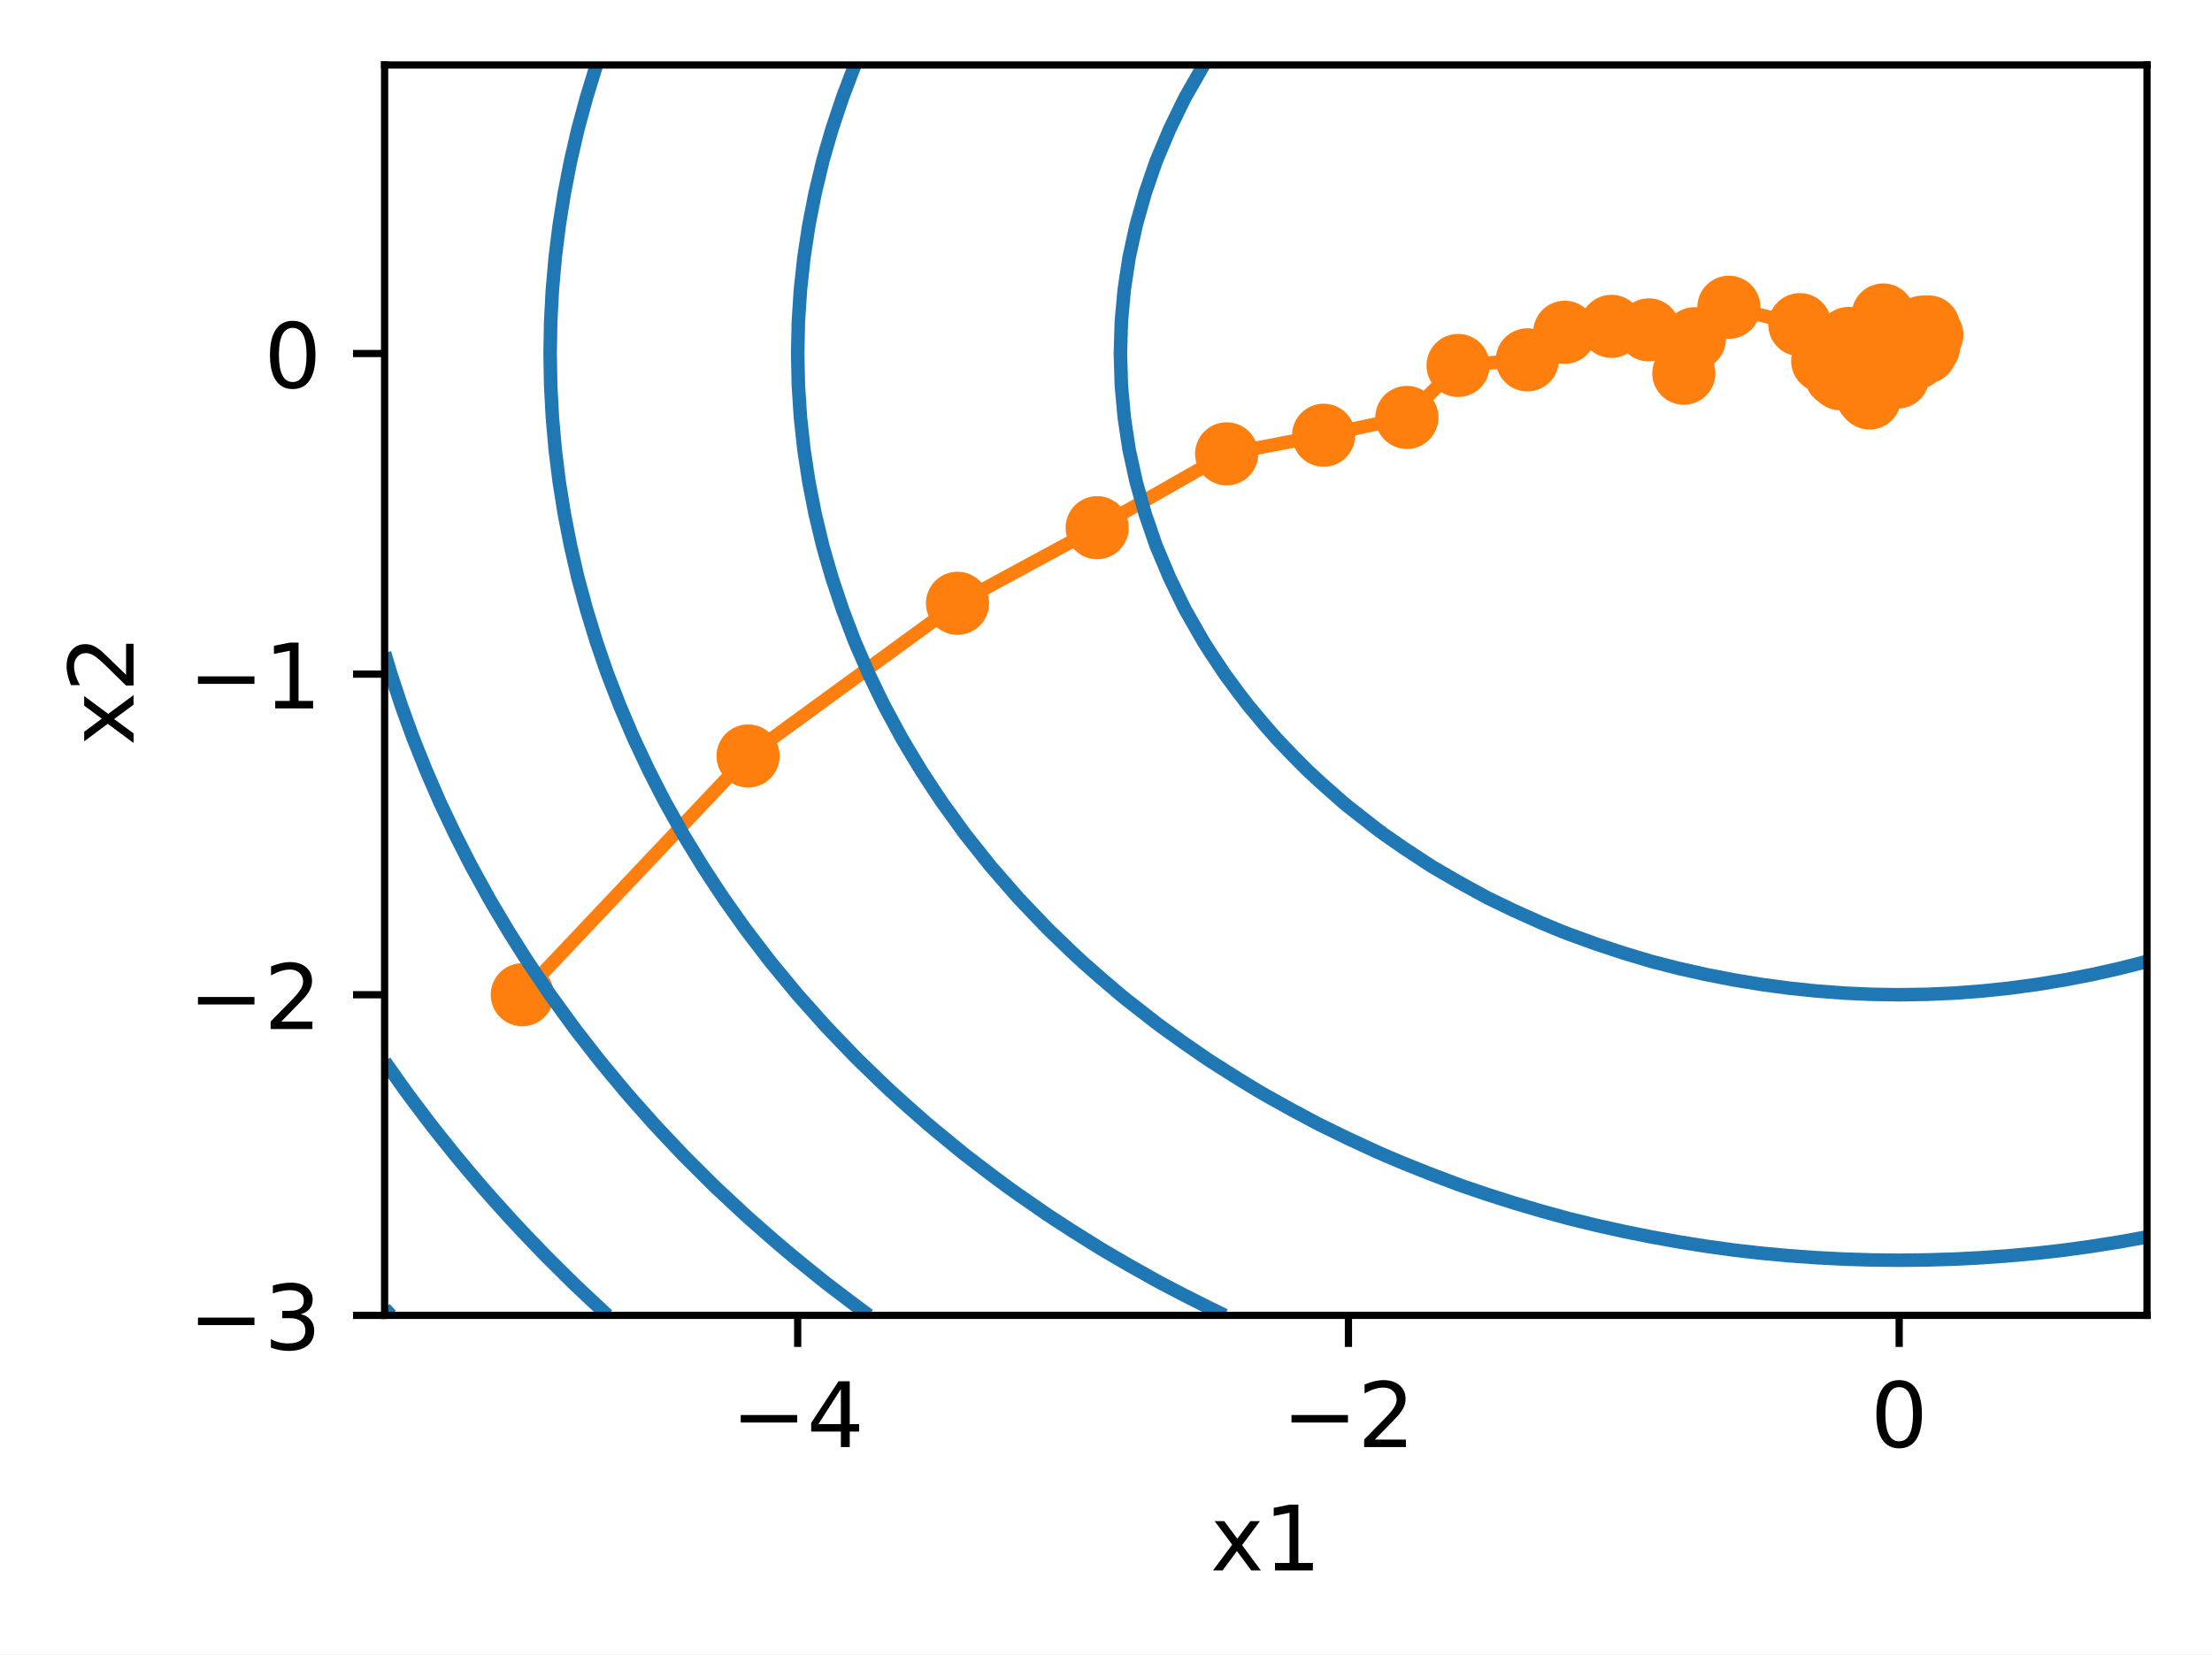
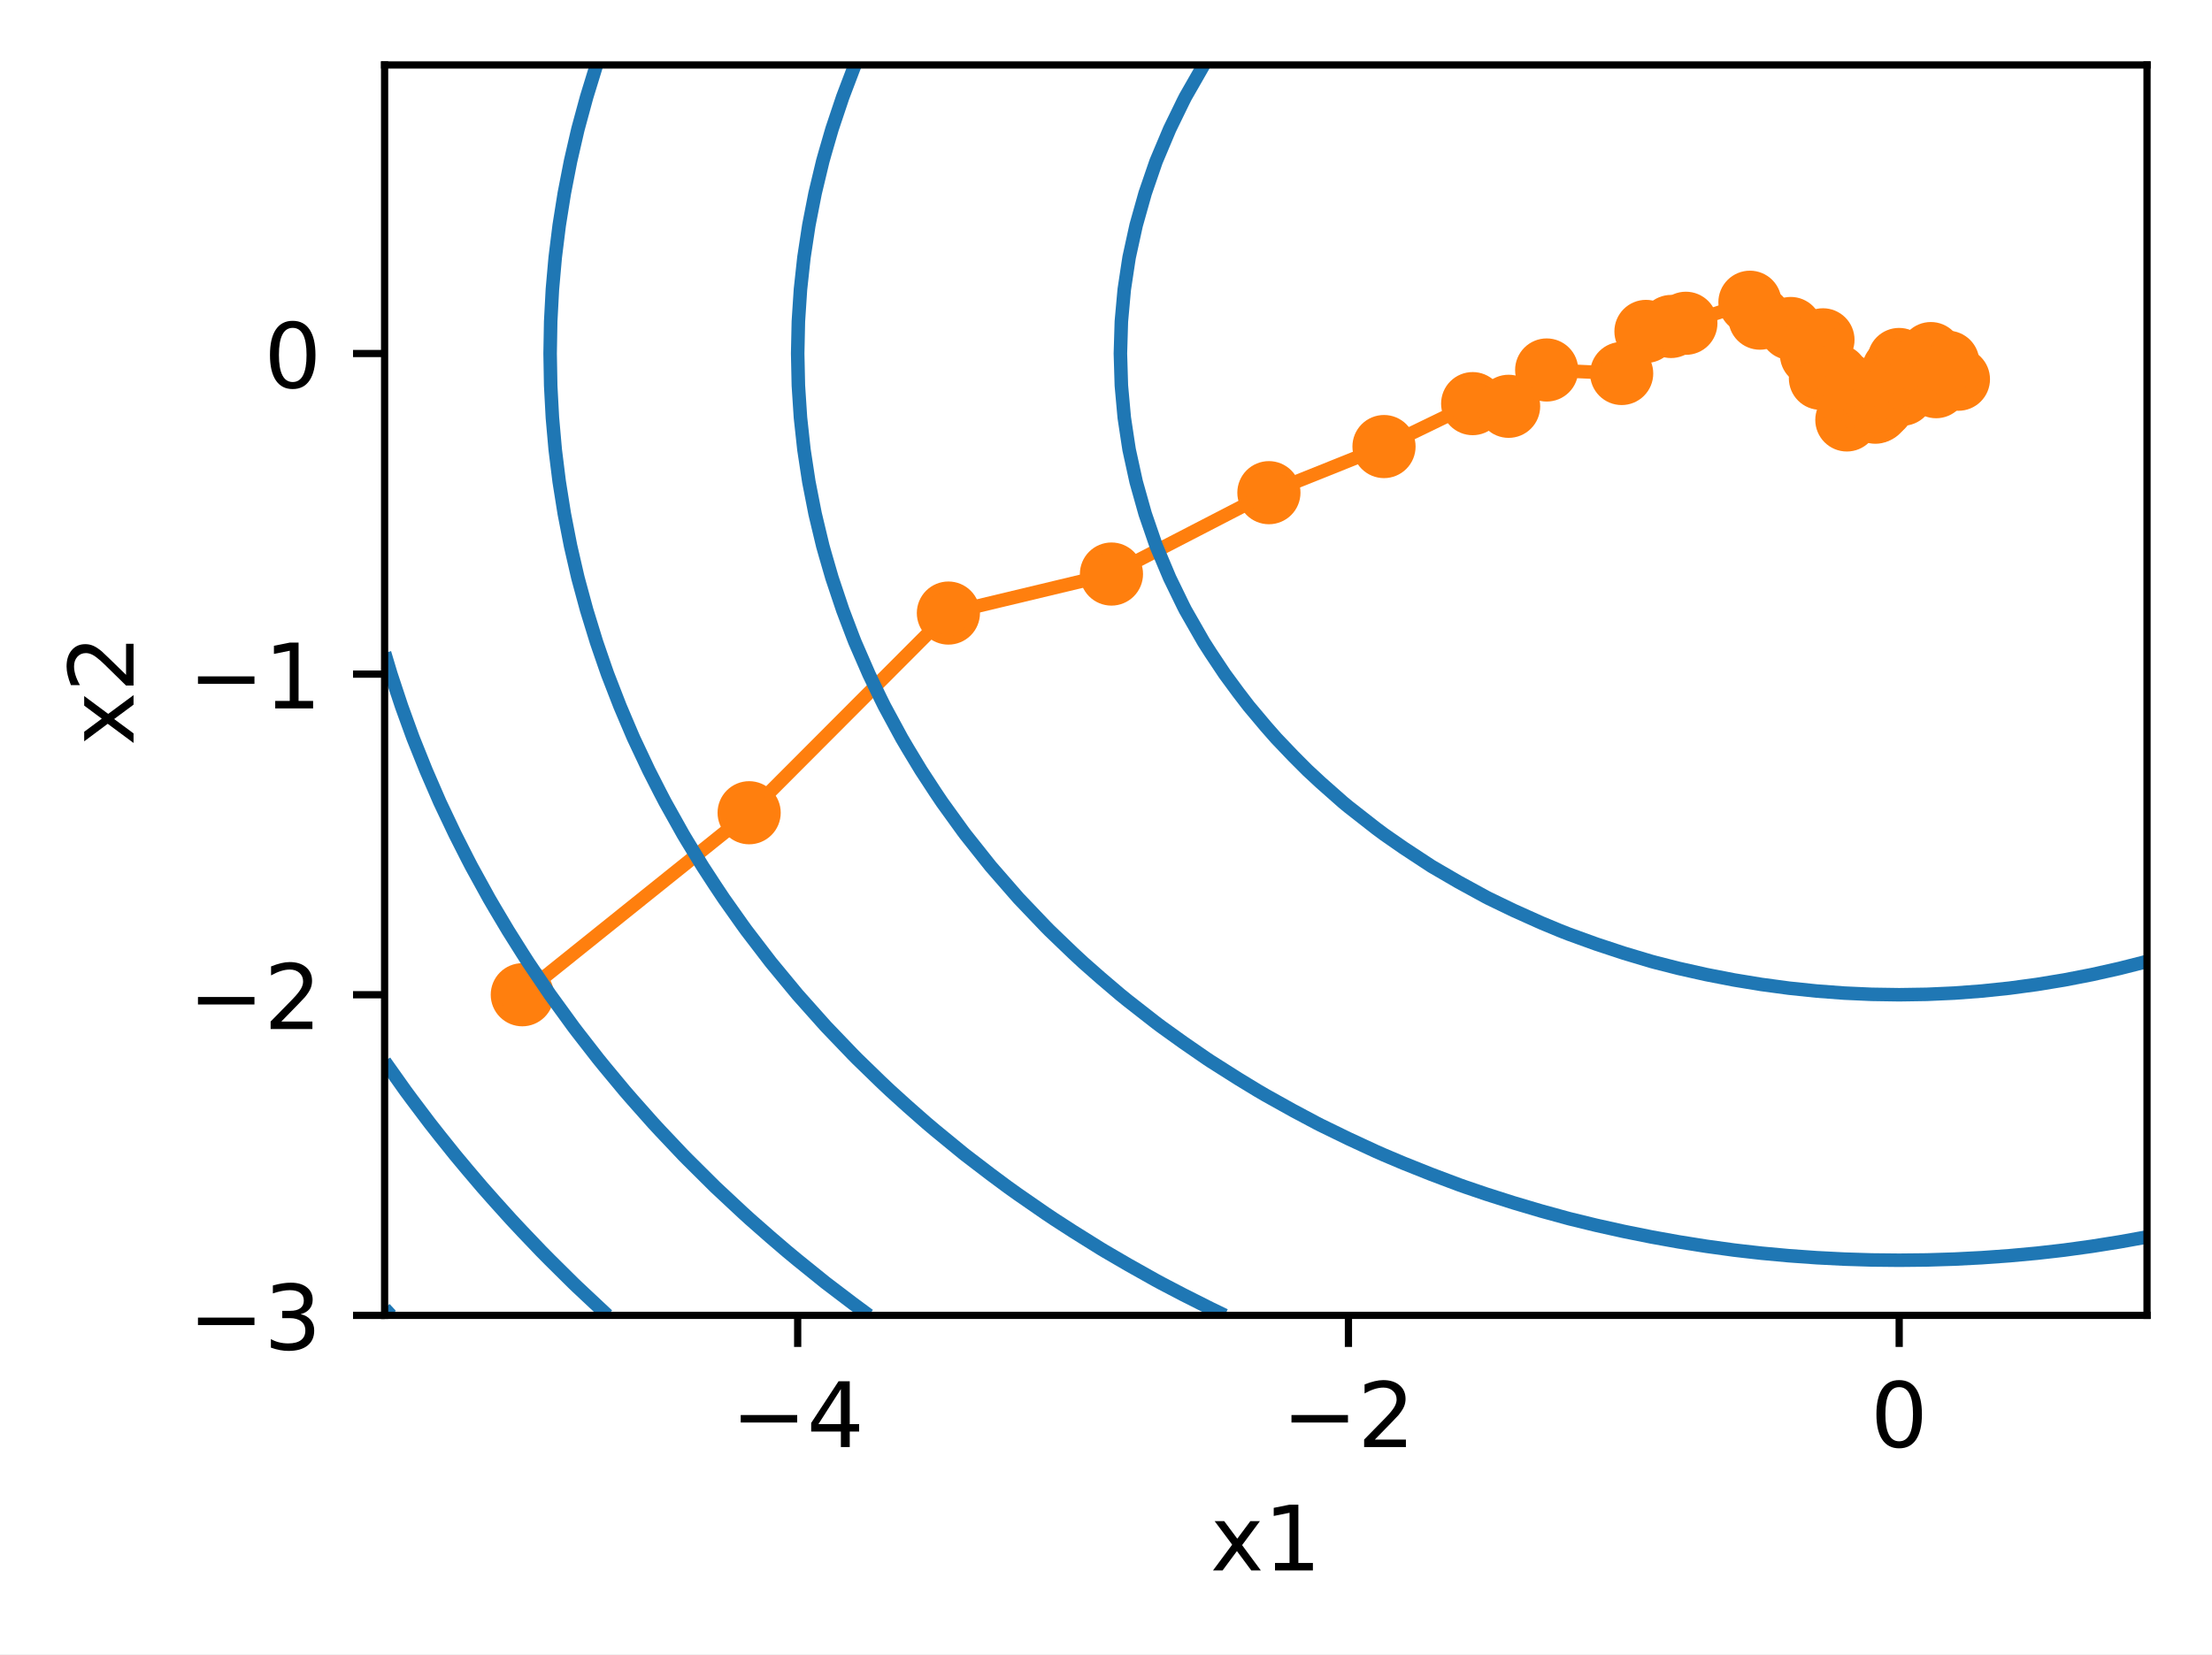
<svg xmlns="http://www.w3.org/2000/svg" xmlns:xlink="http://www.w3.org/1999/xlink" width="245.12pt" height="183.356pt" viewBox="0 0 245.12 183.356" version="1.1">
  <defs>
    <style type="text/css">*{stroke-linejoin: round; stroke-linecap: butt}</style>
  </defs>
  <g id="figure_1">
    <g id="patch_1">
      <path d="M 0 183.356  L 245.12 183.356  L 245.12 0  L 0 0  z " style="fill: #ffffff" />
    </g>
    <g id="axes_1">
      <g id="patch_2">
        <path d="M 42.62 145.8  L 237.92 145.8  L 237.92 7.2  L 42.62 7.2  z " style="fill: #ffffff" />
      </g>
      <g id="matplotlib.axis_1">
        <g id="xtick_1">
          <g id="line2d_1">
            <defs>
-               <path id="m22558e9f7f" d="M 0 0  L 0 3.5  " style="stroke: #000000; stroke-width: 0.8" />
+               <path id="mce8c87b2eb" d="M 0 0  L 0 3.5  " style="stroke: #000000; stroke-width: 0.8" />
            </defs>
            <g>
-               <use xlink:href="#m22558e9f7f" x="88.394" y="145.8" style="stroke: #000000; stroke-width: 0.8" />
+               <use xlink:href="#mce8c87b2eb" x="88.394" y="145.8" style="stroke: #000000; stroke-width: 0.8" />
            </g>
          </g>
          <g id="text_1">
            <g transform="translate(81.02266 160.3984) scale(0.1 -0.1)">
              <defs>
                <path id="DejaVuSans-2212" d="M 678 2272  L 4684 2272  L 4684 1741  L 678 1741  L 678 2272  z " transform="scale(0.015625)" />
                <path id="DejaVuSans-34" d="M 2419 4116  L 825 1625  L 2419 1625  L 2419 4116  z M 2253 4666  L 3047 4666  L 3047 1625  L 3713 1625  L 3713 1100  L 3047 1100  L 3047 0  L 2419 0  L 2419 1100  L 313 1100  L 313 1709  L 2253 4666  z " transform="scale(0.015625)" />
              </defs>
              <use xlink:href="#DejaVuSans-2212" />
              <use xlink:href="#DejaVuSans-34" x="83.789" />
            </g>
          </g>
        </g>
        <g id="xtick_2">
          <g id="line2d_2">
            <g>
-               <use xlink:href="#m22558e9f7f" x="149.425" y="145.8" style="stroke: #000000; stroke-width: 0.8" />
+               <use xlink:href="#mce8c87b2eb" x="149.425" y="145.8" style="stroke: #000000; stroke-width: 0.8" />
            </g>
          </g>
          <g id="text_2">
            <g transform="translate(142.0539 160.3984) scale(0.1 -0.1)">
              <defs>
                <path id="DejaVuSans-32" d="M 1228 531  L 3431 531  L 3431 0  L 469 0  L 469 531  Q 828 903 1448 1529  Q 2069 2156 2228 2338  Q 2531 2678 2651 2914  Q 2772 3150 2772 3378  Q 2772 3750 2511 3984  Q 2250 4219 1831 4219  Q 1534 4219 1204 4116  Q 875 4013 500 3803  L 500 4441  Q 881 4594 1212 4672  Q 1544 4750 1819 4750  Q 2544 4750 2975 4387  Q 3406 4025 3406 3419  Q 3406 3131 3298 2873  Q 3191 2616 2906 2266  Q 2828 2175 2409 1742  Q 1991 1309 1228 531  z " transform="scale(0.015625)" />
              </defs>
              <use xlink:href="#DejaVuSans-2212" />
              <use xlink:href="#DejaVuSans-32" x="83.789" />
            </g>
          </g>
        </g>
        <g id="xtick_3">
          <g id="line2d_3">
            <g>
-               <use xlink:href="#m22558e9f7f" x="210.456" y="145.8" style="stroke: #000000; stroke-width: 0.8" />
+               <use xlink:href="#mce8c87b2eb" x="210.456" y="145.8" style="stroke: #000000; stroke-width: 0.8" />
            </g>
          </g>
          <g id="text_3">
            <g transform="translate(207.275 160.3984) scale(0.1 -0.1)">
              <defs>
                <path id="DejaVuSans-30" d="M 2034 4250  Q 1547 4250 1301 3770  Q 1056 3291 1056 2328  Q 1056 1369 1301 889  Q 1547 409 2034 409  Q 2525 409 2770 889  Q 3016 1369 3016 2328  Q 3016 3291 2770 3770  Q 2525 4250 2034 4250  z M 2034 4750  Q 2819 4750 3233 4129  Q 3647 3509 3647 2328  Q 3647 1150 3233 529  Q 2819 -91 2034 -91  Q 1250 -91 836 529  Q 422 1150 422 2328  Q 422 3509 836 4129  Q 1250 4750 2034 4750  z " transform="scale(0.015625)" />
              </defs>
              <use xlink:href="#DejaVuSans-30" />
            </g>
          </g>
        </g>
        <g id="text_4">
          <g transform="translate(134.1297 174.0766) scale(0.1 -0.1)">
            <defs>
              <path id="DejaVuSans-78" d="M 3513 3500  L 2247 1797  L 3578 0  L 2900 0  L 1881 1375  L 863 0  L 184 0  L 1544 1831  L 300 3500  L 978 3500  L 1906 2253  L 2834 3500  L 3513 3500  z " transform="scale(0.015625)" />
              <path id="DejaVuSans-31" d="M 794 531  L 1825 531  L 1825 4091  L 703 3866  L 703 4441  L 1819 4666  L 2450 4666  L 2450 531  L 3481 531  L 3481 0  L 794 0  L 794 531  z " transform="scale(0.015625)" />
            </defs>
            <use xlink:href="#DejaVuSans-78" />
            <use xlink:href="#DejaVuSans-31" x="59.18" />
          </g>
        </g>
      </g>
      <g id="matplotlib.axis_2">
        <g id="ytick_1">
          <g id="line2d_4">
            <defs>
-               <path id="mcdd96eb6a1" d="M 0 0  L -3.5 0  " style="stroke: #000000; stroke-width: 0.8" />
+               <path id="mb7ceb47b7b" d="M 0 0  L -3.5 0  " style="stroke: #000000; stroke-width: 0.8" />
            </defs>
            <g>
-               <use xlink:href="#mcdd96eb6a1" x="42.62" y="145.8" style="stroke: #000000; stroke-width: 0.8" />
+               <use xlink:href="#mb7ceb47b7b" x="42.62" y="145.8" style="stroke: #000000; stroke-width: 0.8" />
            </g>
          </g>
          <g id="text_5">
            <g transform="translate(20.87813 149.5992) scale(0.1 -0.1)">
              <defs>
                <path id="DejaVuSans-33" d="M 2597 2516  Q 3050 2419 3304 2112  Q 3559 1806 3559 1356  Q 3559 666 3084 287  Q 2609 -91 1734 -91  Q 1441 -91 1130 -33  Q 819 25 488 141  L 488 750  Q 750 597 1062 519  Q 1375 441 1716 441  Q 2309 441 2620 675  Q 2931 909 2931 1356  Q 2931 1769 2642 2001  Q 2353 2234 1838 2234  L 1294 2234  L 1294 2753  L 1863 2753  Q 2328 2753 2575 2939  Q 2822 3125 2822 3475  Q 2822 3834 2567 4026  Q 2313 4219 1838 4219  Q 1578 4219 1281 4162  Q 984 4106 628 3988  L 628 4550  Q 988 4650 1302 4700  Q 1616 4750 1894 4750  Q 2613 4750 3031 4423  Q 3450 4097 3450 3541  Q 3450 3153 3228 2886  Q 3006 2619 2597 2516  z " transform="scale(0.015625)" />
              </defs>
              <use xlink:href="#DejaVuSans-2212" />
              <use xlink:href="#DejaVuSans-33" x="83.789" />
            </g>
          </g>
        </g>
        <g id="ytick_2">
          <g id="line2d_5">
            <g>
-               <use xlink:href="#mcdd96eb6a1" x="42.62" y="110.262" style="stroke: #000000; stroke-width: 0.8" />
+               <use xlink:href="#mb7ceb47b7b" x="42.62" y="110.262" style="stroke: #000000; stroke-width: 0.8" />
            </g>
          </g>
          <g id="text_6">
            <g transform="translate(20.87813 114.0608) scale(0.1 -0.1)">
              <use xlink:href="#DejaVuSans-2212" />
              <use xlink:href="#DejaVuSans-32" x="83.789" />
            </g>
          </g>
        </g>
        <g id="ytick_3">
          <g id="line2d_6">
            <g>
-               <use xlink:href="#mcdd96eb6a1" x="42.62" y="74.723" style="stroke: #000000; stroke-width: 0.8" />
+               <use xlink:href="#mb7ceb47b7b" x="42.62" y="74.723" style="stroke: #000000; stroke-width: 0.8" />
            </g>
          </g>
          <g id="text_7">
            <g transform="translate(20.87813 78.52229) scale(0.1 -0.1)">
              <use xlink:href="#DejaVuSans-2212" />
              <use xlink:href="#DejaVuSans-31" x="83.789" />
            </g>
          </g>
        </g>
        <g id="ytick_4">
          <g id="line2d_7">
            <g>
-               <use xlink:href="#mcdd96eb6a1" x="42.62" y="39.185" style="stroke: #000000; stroke-width: 0.8" />
+               <use xlink:href="#mb7ceb47b7b" x="42.62" y="39.185" style="stroke: #000000; stroke-width: 0.8" />
            </g>
          </g>
          <g id="text_8">
            <g transform="translate(29.25781 42.98383) scale(0.1 -0.1)">
              <use xlink:href="#DejaVuSans-30" />
            </g>
          </g>
        </g>
        <g id="text_9">
          <g transform="translate(14.79844 82.64062) rotate(-90) scale(0.1 -0.1)">
            <use xlink:href="#DejaVuSans-78" />
            <use xlink:href="#DejaVuSans-32" x="59.18" />
          </g>
        </g>
      </g>
      <g id="line2d_8">
-         <path d="M 57.878 110.262  L 82.898 83.799  L 106.106 66.872  L 121.581 58.494  L 135.929 50.306  L 146.676 48.244  L 155.899 46.27  L 161.575 40.512  L 169.251 39.887  L 173.396 36.832  L 178.569 36.175  L 182.701 36.565  L 186.593 41.373  L 187.764 37.55  L 191.586 34.061  L 199.447 35.987  L 204.844 37.515  L 205.808 38.994  L 206.387 41.027  L 209.444 36.481  L 210.448 38.597  L 207.533 39.758  L 207.581 37.018  L 212.29 39.656  L 213.355 39.05  L 214.075 37.113  L 213.712 36.244  L 213.044 36.262  L 213.725 38.419  L 213.494 37.558  L 210.267 38.747  L 211.491 37.456  L 208.948 37.779  L 208.679 34.917  L 209.631 37.474  L 208.895 36.656  L 208.953 36.321  L 209.282 37.072  L 210.576 36.53  L 210.934 37.678  L 209.249 37.651  L 210.298 41.787  L 207.166 44.116  L 206.933 43.872  L 206.391 41.96  L 205.318 40.62  L 203.75 40.463  L 201.979 40.007  L 203.92 41.978  L 204.857 40.621  L 203.442 41.584  " clip-path="url(#p496eaa2a96)" style="fill: none; stroke: #ff7f0e; stroke-width: 1.5; stroke-linecap: square" />
+         <path d="M 57.878 110.262  L 83.015 90.089  L 105.096 67.955  L 123.164 63.63  L 140.612 54.611  L 153.367 49.499  L 163.192 44.74  L 167.175 45.037  L 171.394 41.011  L 179.703 41.399  L 182.396 36.736  L 185.176 36.189  L 186.817 35.834  L 193.917 33.502  L 195.023 35.266  L 198.437 36.413  L 200.738 39.31  L 202.009 37.668  L 200.575 38.509  L 201.728 41.932  L 203.283 42.019  L 204.637 42.597  L 203.553 41.644  L 204.657 46.548  L 206.296 45.593  L 205.485 43.067  L 208.064 45.579  L 207.821 45.69  L 208.329 43.616  L 208.143 45.067  L 209.452 43.585  L 211.774 41.586  L 213.458 39.897  L 210.442 39.847  L 209.838 40.949  L 210.076 43.138  L 210.824 43.698  L 208.584 45.063  L 208.835 43.941  L 208.964 42.98  L 209.087 42.891  L 210.993 41.536  L 212.173 42.704  L 212.964 41.213  L 212.764 41.472  L 213.965 39.194  L 214.55 42.861  L 217.02 42.034  L 215.842 40.152  L 216.043 41.799  L 215.826 41.491  " clip-path="url(#p5883599384)" style="fill: none; stroke: #ff7f0e; stroke-width: 1.5; stroke-linecap: square" />
        <defs>
-           <path id="mbe2b19a4df" d="M 0 3  C 0.796 3 1.559 2.684 2.121 2.121  C 2.684 1.559 3 0.796 3 0  C 3 -0.796 2.684 -1.559 2.121 -2.121  C 1.559 -2.684 0.796 -3 0 -3  C -0.796 -3 -1.559 -2.684 -2.121 -2.121  C -2.684 -1.559 -3 -0.796 -3 0  C -3 0.796 -2.684 1.559 -2.121 2.121  C -1.559 2.684 -0.796 3 0 3  z " style="stroke: #ff7f0e" />
+           <path id="m6338c5697c" d="M 0 3  C 0.796 3 1.559 2.684 2.121 2.121  C 2.684 1.559 3 0.796 3 0  C 3 -0.796 2.684 -1.559 2.121 -2.121  C 1.559 -2.684 0.796 -3 0 -3  C -0.796 -3 -1.559 -2.684 -2.121 -2.121  C -2.684 -1.559 -3 -0.796 -3 0  C -3 0.796 -2.684 1.559 -2.121 2.121  C -1.559 2.684 -0.796 3 0 3  z " style="stroke: #ff7f0e" />
        </defs>
-         <g clip-path="url(#p496eaa2a96)">
-           <use xlink:href="#mbe2b19a4df" x="57.878" y="110.262" style="fill: #ff7f0e; stroke: #ff7f0e" />
-           <use xlink:href="#mbe2b19a4df" x="82.898" y="83.799" style="fill: #ff7f0e; stroke: #ff7f0e" />
-           <use xlink:href="#mbe2b19a4df" x="106.106" y="66.872" style="fill: #ff7f0e; stroke: #ff7f0e" />
-           <use xlink:href="#mbe2b19a4df" x="121.581" y="58.494" style="fill: #ff7f0e; stroke: #ff7f0e" />
-           <use xlink:href="#mbe2b19a4df" x="135.929" y="50.306" style="fill: #ff7f0e; stroke: #ff7f0e" />
-           <use xlink:href="#mbe2b19a4df" x="146.676" y="48.244" style="fill: #ff7f0e; stroke: #ff7f0e" />
-           <use xlink:href="#mbe2b19a4df" x="155.899" y="46.27" style="fill: #ff7f0e; stroke: #ff7f0e" />
-           <use xlink:href="#mbe2b19a4df" x="161.575" y="40.512" style="fill: #ff7f0e; stroke: #ff7f0e" />
-           <use xlink:href="#mbe2b19a4df" x="169.251" y="39.887" style="fill: #ff7f0e; stroke: #ff7f0e" />
-           <use xlink:href="#mbe2b19a4df" x="173.396" y="36.832" style="fill: #ff7f0e; stroke: #ff7f0e" />
-           <use xlink:href="#mbe2b19a4df" x="178.569" y="36.175" style="fill: #ff7f0e; stroke: #ff7f0e" />
-           <use xlink:href="#mbe2b19a4df" x="182.701" y="36.565" style="fill: #ff7f0e; stroke: #ff7f0e" />
-           <use xlink:href="#mbe2b19a4df" x="186.593" y="41.373" style="fill: #ff7f0e; stroke: #ff7f0e" />
-           <use xlink:href="#mbe2b19a4df" x="187.764" y="37.55" style="fill: #ff7f0e; stroke: #ff7f0e" />
-           <use xlink:href="#mbe2b19a4df" x="191.586" y="34.061" style="fill: #ff7f0e; stroke: #ff7f0e" />
-           <use xlink:href="#mbe2b19a4df" x="199.447" y="35.987" style="fill: #ff7f0e; stroke: #ff7f0e" />
-           <use xlink:href="#mbe2b19a4df" x="204.844" y="37.515" style="fill: #ff7f0e; stroke: #ff7f0e" />
-           <use xlink:href="#mbe2b19a4df" x="205.808" y="38.994" style="fill: #ff7f0e; stroke: #ff7f0e" />
-           <use xlink:href="#mbe2b19a4df" x="206.387" y="41.027" style="fill: #ff7f0e; stroke: #ff7f0e" />
-           <use xlink:href="#mbe2b19a4df" x="209.444" y="36.481" style="fill: #ff7f0e; stroke: #ff7f0e" />
-           <use xlink:href="#mbe2b19a4df" x="210.448" y="38.597" style="fill: #ff7f0e; stroke: #ff7f0e" />
-           <use xlink:href="#mbe2b19a4df" x="207.533" y="39.758" style="fill: #ff7f0e; stroke: #ff7f0e" />
-           <use xlink:href="#mbe2b19a4df" x="207.581" y="37.018" style="fill: #ff7f0e; stroke: #ff7f0e" />
-           <use xlink:href="#mbe2b19a4df" x="212.29" y="39.656" style="fill: #ff7f0e; stroke: #ff7f0e" />
-           <use xlink:href="#mbe2b19a4df" x="213.355" y="39.05" style="fill: #ff7f0e; stroke: #ff7f0e" />
-           <use xlink:href="#mbe2b19a4df" x="214.075" y="37.113" style="fill: #ff7f0e; stroke: #ff7f0e" />
-           <use xlink:href="#mbe2b19a4df" x="213.712" y="36.244" style="fill: #ff7f0e; stroke: #ff7f0e" />
-           <use xlink:href="#mbe2b19a4df" x="213.044" y="36.262" style="fill: #ff7f0e; stroke: #ff7f0e" />
-           <use xlink:href="#mbe2b19a4df" x="213.725" y="38.419" style="fill: #ff7f0e; stroke: #ff7f0e" />
-           <use xlink:href="#mbe2b19a4df" x="213.494" y="37.558" style="fill: #ff7f0e; stroke: #ff7f0e" />
-           <use xlink:href="#mbe2b19a4df" x="210.267" y="38.747" style="fill: #ff7f0e; stroke: #ff7f0e" />
-           <use xlink:href="#mbe2b19a4df" x="211.491" y="37.456" style="fill: #ff7f0e; stroke: #ff7f0e" />
-           <use xlink:href="#mbe2b19a4df" x="208.948" y="37.779" style="fill: #ff7f0e; stroke: #ff7f0e" />
-           <use xlink:href="#mbe2b19a4df" x="208.679" y="34.917" style="fill: #ff7f0e; stroke: #ff7f0e" />
-           <use xlink:href="#mbe2b19a4df" x="209.631" y="37.474" style="fill: #ff7f0e; stroke: #ff7f0e" />
-           <use xlink:href="#mbe2b19a4df" x="208.895" y="36.656" style="fill: #ff7f0e; stroke: #ff7f0e" />
-           <use xlink:href="#mbe2b19a4df" x="208.953" y="36.321" style="fill: #ff7f0e; stroke: #ff7f0e" />
-           <use xlink:href="#mbe2b19a4df" x="209.282" y="37.072" style="fill: #ff7f0e; stroke: #ff7f0e" />
-           <use xlink:href="#mbe2b19a4df" x="210.576" y="36.53" style="fill: #ff7f0e; stroke: #ff7f0e" />
-           <use xlink:href="#mbe2b19a4df" x="210.934" y="37.678" style="fill: #ff7f0e; stroke: #ff7f0e" />
-           <use xlink:href="#mbe2b19a4df" x="209.249" y="37.651" style="fill: #ff7f0e; stroke: #ff7f0e" />
-           <use xlink:href="#mbe2b19a4df" x="210.298" y="41.787" style="fill: #ff7f0e; stroke: #ff7f0e" />
-           <use xlink:href="#mbe2b19a4df" x="207.166" y="44.116" style="fill: #ff7f0e; stroke: #ff7f0e" />
-           <use xlink:href="#mbe2b19a4df" x="206.933" y="43.872" style="fill: #ff7f0e; stroke: #ff7f0e" />
-           <use xlink:href="#mbe2b19a4df" x="206.391" y="41.96" style="fill: #ff7f0e; stroke: #ff7f0e" />
-           <use xlink:href="#mbe2b19a4df" x="205.318" y="40.62" style="fill: #ff7f0e; stroke: #ff7f0e" />
-           <use xlink:href="#mbe2b19a4df" x="203.75" y="40.463" style="fill: #ff7f0e; stroke: #ff7f0e" />
-           <use xlink:href="#mbe2b19a4df" x="201.979" y="40.007" style="fill: #ff7f0e; stroke: #ff7f0e" />
-           <use xlink:href="#mbe2b19a4df" x="203.92" y="41.978" style="fill: #ff7f0e; stroke: #ff7f0e" />
-           <use xlink:href="#mbe2b19a4df" x="204.857" y="40.621" style="fill: #ff7f0e; stroke: #ff7f0e" />
-           <use xlink:href="#mbe2b19a4df" x="203.442" y="41.584" style="fill: #ff7f0e; stroke: #ff7f0e" />
+         <g clip-path="url(#p5883599384)">
+           <use xlink:href="#m6338c5697c" x="57.878" y="110.262" style="fill: #ff7f0e; stroke: #ff7f0e" />
+           <use xlink:href="#m6338c5697c" x="83.015" y="90.089" style="fill: #ff7f0e; stroke: #ff7f0e" />
+           <use xlink:href="#m6338c5697c" x="105.096" y="67.955" style="fill: #ff7f0e; stroke: #ff7f0e" />
+           <use xlink:href="#m6338c5697c" x="123.164" y="63.63" style="fill: #ff7f0e; stroke: #ff7f0e" />
+           <use xlink:href="#m6338c5697c" x="140.612" y="54.611" style="fill: #ff7f0e; stroke: #ff7f0e" />
+           <use xlink:href="#m6338c5697c" x="153.367" y="49.499" style="fill: #ff7f0e; stroke: #ff7f0e" />
+           <use xlink:href="#m6338c5697c" x="163.192" y="44.74" style="fill: #ff7f0e; stroke: #ff7f0e" />
+           <use xlink:href="#m6338c5697c" x="167.175" y="45.037" style="fill: #ff7f0e; stroke: #ff7f0e" />
+           <use xlink:href="#m6338c5697c" x="171.394" y="41.011" style="fill: #ff7f0e; stroke: #ff7f0e" />
+           <use xlink:href="#m6338c5697c" x="179.703" y="41.399" style="fill: #ff7f0e; stroke: #ff7f0e" />
+           <use xlink:href="#m6338c5697c" x="182.396" y="36.736" style="fill: #ff7f0e; stroke: #ff7f0e" />
+           <use xlink:href="#m6338c5697c" x="185.176" y="36.189" style="fill: #ff7f0e; stroke: #ff7f0e" />
+           <use xlink:href="#m6338c5697c" x="186.817" y="35.834" style="fill: #ff7f0e; stroke: #ff7f0e" />
+           <use xlink:href="#m6338c5697c" x="193.917" y="33.502" style="fill: #ff7f0e; stroke: #ff7f0e" />
+           <use xlink:href="#m6338c5697c" x="195.023" y="35.266" style="fill: #ff7f0e; stroke: #ff7f0e" />
+           <use xlink:href="#m6338c5697c" x="198.437" y="36.413" style="fill: #ff7f0e; stroke: #ff7f0e" />
+           <use xlink:href="#m6338c5697c" x="200.738" y="39.31" style="fill: #ff7f0e; stroke: #ff7f0e" />
+           <use xlink:href="#m6338c5697c" x="202.009" y="37.668" style="fill: #ff7f0e; stroke: #ff7f0e" />
+           <use xlink:href="#m6338c5697c" x="200.575" y="38.509" style="fill: #ff7f0e; stroke: #ff7f0e" />
+           <use xlink:href="#m6338c5697c" x="201.728" y="41.932" style="fill: #ff7f0e; stroke: #ff7f0e" />
+           <use xlink:href="#m6338c5697c" x="203.283" y="42.019" style="fill: #ff7f0e; stroke: #ff7f0e" />
+           <use xlink:href="#m6338c5697c" x="204.637" y="42.597" style="fill: #ff7f0e; stroke: #ff7f0e" />
+           <use xlink:href="#m6338c5697c" x="203.553" y="41.644" style="fill: #ff7f0e; stroke: #ff7f0e" />
+           <use xlink:href="#m6338c5697c" x="204.657" y="46.548" style="fill: #ff7f0e; stroke: #ff7f0e" />
+           <use xlink:href="#m6338c5697c" x="206.296" y="45.593" style="fill: #ff7f0e; stroke: #ff7f0e" />
+           <use xlink:href="#m6338c5697c" x="205.485" y="43.067" style="fill: #ff7f0e; stroke: #ff7f0e" />
+           <use xlink:href="#m6338c5697c" x="208.064" y="45.579" style="fill: #ff7f0e; stroke: #ff7f0e" />
+           <use xlink:href="#m6338c5697c" x="207.821" y="45.69" style="fill: #ff7f0e; stroke: #ff7f0e" />
+           <use xlink:href="#m6338c5697c" x="208.329" y="43.616" style="fill: #ff7f0e; stroke: #ff7f0e" />
+           <use xlink:href="#m6338c5697c" x="208.143" y="45.067" style="fill: #ff7f0e; stroke: #ff7f0e" />
+           <use xlink:href="#m6338c5697c" x="209.452" y="43.585" style="fill: #ff7f0e; stroke: #ff7f0e" />
+           <use xlink:href="#m6338c5697c" x="211.774" y="41.586" style="fill: #ff7f0e; stroke: #ff7f0e" />
+           <use xlink:href="#m6338c5697c" x="213.458" y="39.897" style="fill: #ff7f0e; stroke: #ff7f0e" />
+           <use xlink:href="#m6338c5697c" x="210.442" y="39.847" style="fill: #ff7f0e; stroke: #ff7f0e" />
+           <use xlink:href="#m6338c5697c" x="209.838" y="40.949" style="fill: #ff7f0e; stroke: #ff7f0e" />
+           <use xlink:href="#m6338c5697c" x="210.076" y="43.138" style="fill: #ff7f0e; stroke: #ff7f0e" />
+           <use xlink:href="#m6338c5697c" x="210.824" y="43.698" style="fill: #ff7f0e; stroke: #ff7f0e" />
+           <use xlink:href="#m6338c5697c" x="208.584" y="45.063" style="fill: #ff7f0e; stroke: #ff7f0e" />
+           <use xlink:href="#m6338c5697c" x="208.835" y="43.941" style="fill: #ff7f0e; stroke: #ff7f0e" />
+           <use xlink:href="#m6338c5697c" x="208.964" y="42.98" style="fill: #ff7f0e; stroke: #ff7f0e" />
+           <use xlink:href="#m6338c5697c" x="209.087" y="42.891" style="fill: #ff7f0e; stroke: #ff7f0e" />
+           <use xlink:href="#m6338c5697c" x="210.993" y="41.536" style="fill: #ff7f0e; stroke: #ff7f0e" />
+           <use xlink:href="#m6338c5697c" x="212.173" y="42.704" style="fill: #ff7f0e; stroke: #ff7f0e" />
+           <use xlink:href="#m6338c5697c" x="212.964" y="41.213" style="fill: #ff7f0e; stroke: #ff7f0e" />
+           <use xlink:href="#m6338c5697c" x="212.764" y="41.472" style="fill: #ff7f0e; stroke: #ff7f0e" />
+           <use xlink:href="#m6338c5697c" x="213.965" y="39.194" style="fill: #ff7f0e; stroke: #ff7f0e" />
+           <use xlink:href="#m6338c5697c" x="214.55" y="42.861" style="fill: #ff7f0e; stroke: #ff7f0e" />
+           <use xlink:href="#m6338c5697c" x="217.02" y="42.034" style="fill: #ff7f0e; stroke: #ff7f0e" />
+           <use xlink:href="#m6338c5697c" x="215.842" y="40.152" style="fill: #ff7f0e; stroke: #ff7f0e" />
+           <use xlink:href="#m6338c5697c" x="216.043" y="41.799" style="fill: #ff7f0e; stroke: #ff7f0e" />
+           <use xlink:href="#m6338c5697c" x="215.826" y="41.491" style="fill: #ff7f0e; stroke: #ff7f0e" />
        </g>
      </g>
      <g id="PathCollection_1" />
      <g id="PathCollection_2">
-         <path d="M 133.389 7.2  L 131.355 10.754  L 131.116 11.228  L 129.619 14.308  L 128.122 17.862  L 128.064 18.023  L 126.899 21.415  L 125.9 24.969  L 125.123 28.523  L 125.013 29.234  L 124.584 32.077  L 124.263 35.631  L 124.156 39.185  L 124.263 42.738  L 124.584 46.292  L 125.013 49.135  L 125.123 49.846  L 125.9 53.4  L 126.899 56.954  L 128.064 60.346  L 128.122 60.508  L 129.619 64.062  L 131.116 67.142  L 131.355 67.615  L 133.389 71.169  L 134.167 72.385  L 135.724 74.723  L 137.219 76.754  L 138.387 78.277  L 140.27 80.517  L 141.423 81.831  L 143.322 83.821  L 144.883 85.385  L 146.373 86.767  L 148.83 88.938  L 149.425 89.429  L 152.477 91.818  L 153.384 92.492  L 155.528 93.983  L 158.58 95.989  L 158.672 96.046  L 161.631 97.769  L 164.683 99.438  L 164.998 99.6  L 167.734 100.92  L 170.786 102.291  L 172.861 103.154  L 173.837 103.538  L 176.889 104.643  L 179.941 105.651  L 182.992 106.564  L 183.531 106.708  L 186.044 107.346  L 189.095 108.029  L 192.147 108.621  L 195.198 109.122  L 198.25 109.533  L 201.302 109.851  L 204.353 110.079  L 207.405 110.216  L 210.456 110.262  L 210.456 110.262  L 210.456 110.262  L 213.508 110.216  L 216.559 110.079  L 219.611 109.851  L 222.663 109.533  L 225.714 109.122  L 228.766 108.621  L 231.817 108.029  L 234.869 107.346  L 237.382 106.708  L 237.92 106.564  " clip-path="url(#p496eaa2a96)" style="fill: none; stroke: #1f77b4; stroke-width: 1.5" />
+         <path d="M 133.389 7.2  L 131.355 10.754  L 131.116 11.228  L 129.619 14.308  L 128.122 17.862  L 128.064 18.023  L 126.899 21.415  L 125.9 24.969  L 125.123 28.523  L 125.013 29.234  L 124.584 32.077  L 124.263 35.631  L 124.156 39.185  L 124.263 42.738  L 124.584 46.292  L 125.013 49.135  L 125.123 49.846  L 125.9 53.4  L 126.899 56.954  L 128.064 60.346  L 128.122 60.508  L 129.619 64.062  L 131.116 67.142  L 131.355 67.615  L 133.389 71.169  L 134.167 72.385  L 135.724 74.723  L 137.219 76.754  L 138.387 78.277  L 140.27 80.517  L 141.423 81.831  L 143.322 83.821  L 144.883 85.385  L 146.373 86.767  L 148.83 88.938  L 149.425 89.429  L 152.477 91.818  L 153.384 92.492  L 155.528 93.983  L 158.58 95.989  L 158.672 96.046  L 161.631 97.769  L 164.683 99.438  L 164.998 99.6  L 167.734 100.92  L 170.786 102.291  L 172.861 103.154  L 173.837 103.538  L 176.889 104.643  L 179.941 105.651  L 182.992 106.564  L 183.531 106.708  L 186.044 107.346  L 189.095 108.029  L 192.147 108.621  L 195.198 109.122  L 198.25 109.533  L 201.302 109.851  L 204.353 110.079  L 207.405 110.216  L 210.456 110.262  L 210.456 110.262  L 210.456 110.262  L 213.508 110.216  L 216.559 110.079  L 219.611 109.851  L 222.663 109.533  L 225.714 109.122  L 228.766 108.621  L 231.817 108.029  L 234.869 107.346  L 237.382 106.708  L 237.92 106.564  " clip-path="url(#p5883599384)" style="fill: none; stroke: #1f77b4; stroke-width: 1.5" />
      </g>
      <g id="PathCollection_3">
-         <path d="M 94.741 7.2  L 94.497 7.827  L 93.387 10.754  L 92.198 14.308  L 91.445 16.905  L 91.175 17.862  L 90.325 21.415  L 89.63 24.969  L 89.089 28.523  L 88.703 32.077  L 88.471 35.631  L 88.394 39.184  L 88.394 39.185  L 88.394 39.185  L 88.471 42.738  L 88.703 46.292  L 89.089 49.846  L 89.63 53.4  L 90.325 56.954  L 91.175 60.508  L 91.445 61.464  L 92.198 64.062  L 93.387 67.615  L 94.497 70.542  L 94.741 71.169  L 96.287 74.723  L 97.548 77.346  L 98.008 78.277  L 99.931 81.831  L 100.6 82.968  L 102.061 85.385  L 103.652 87.82  L 104.403 88.938  L 106.703 92.125  L 106.976 92.492  L 109.755 95.989  L 109.802 96.046  L 112.806 99.492  L 112.903 99.6  L 115.858 102.697  L 116.308 103.154  L 118.909 105.651  L 120.047 106.708  L 121.961 108.393  L 124.156 110.262  L 125.013 110.955  L 128.064 113.339  L 128.697 113.815  L 131.116 115.551  L 133.748 117.369  L 134.167 117.646  L 137.219 119.581  L 139.426 120.923  L 140.27 121.415  L 143.322 123.116  L 145.877 124.477  L 146.373 124.731  L 149.425 126.218  L 152.477 127.632  L 153.384 128.031  L 155.528 128.937  L 158.58 130.156  L 161.631 131.306  L 162.419 131.585  L 164.683 132.356  L 167.734 133.328  L 170.786 134.233  L 173.837 135.071  L 174.103 135.138  L 176.889 135.817  L 179.941 136.495  L 182.992 137.109  L 186.044 137.658  L 189.095 138.143  L 192.147 138.563  L 193.257 138.692  L 195.198 138.911  L 198.25 139.191  L 201.302 139.409  L 204.353 139.565  L 207.405 139.659  L 210.456 139.69  L 213.508 139.659  L 216.559 139.565  L 219.611 139.409  L 222.663 139.191  L 225.714 138.911  L 227.656 138.692  L 228.766 138.563  L 231.817 138.143  L 234.869 137.658  L 237.92 137.109  " clip-path="url(#p496eaa2a96)" style="fill: none; stroke: #1f77b4; stroke-width: 1.5" />
+         <path d="M 94.741 7.2  L 94.497 7.827  L 93.387 10.754  L 92.198 14.308  L 91.445 16.905  L 91.175 17.862  L 90.325 21.415  L 89.63 24.969  L 89.089 28.523  L 88.703 32.077  L 88.471 35.631  L 88.394 39.184  L 88.394 39.185  L 88.394 39.185  L 88.471 42.738  L 88.703 46.292  L 89.089 49.846  L 89.63 53.4  L 90.325 56.954  L 91.175 60.508  L 91.445 61.464  L 92.198 64.062  L 93.387 67.615  L 94.497 70.542  L 94.741 71.169  L 96.287 74.723  L 97.548 77.346  L 98.008 78.277  L 99.931 81.831  L 100.6 82.968  L 102.061 85.385  L 103.652 87.82  L 104.403 88.938  L 106.703 92.125  L 106.976 92.492  L 109.755 95.989  L 109.802 96.046  L 112.806 99.492  L 112.903 99.6  L 115.858 102.697  L 116.308 103.154  L 118.909 105.651  L 120.047 106.708  L 121.961 108.393  L 124.156 110.262  L 125.013 110.955  L 128.064 113.339  L 128.697 113.815  L 131.116 115.551  L 133.748 117.369  L 134.167 117.646  L 137.219 119.581  L 139.426 120.923  L 140.27 121.415  L 143.322 123.116  L 145.877 124.477  L 146.373 124.731  L 149.425 126.218  L 152.477 127.632  L 153.384 128.031  L 155.528 128.937  L 158.58 130.156  L 161.631 131.306  L 162.419 131.585  L 164.683 132.356  L 167.734 133.328  L 170.786 134.233  L 173.837 135.071  L 174.103 135.138  L 176.889 135.817  L 179.941 136.495  L 182.992 137.109  L 186.044 137.658  L 189.095 138.143  L 192.147 138.563  L 193.257 138.692  L 195.198 138.911  L 198.25 139.191  L 201.302 139.409  L 204.353 139.565  L 207.405 139.659  L 210.456 139.69  L 213.508 139.659  L 216.559 139.565  L 219.611 139.409  L 222.663 139.191  L 225.714 138.911  L 227.656 138.692  L 228.766 138.563  L 231.817 138.143  L 234.869 137.658  L 237.92 137.109  " clip-path="url(#p5883599384)" style="fill: none; stroke: #1f77b4; stroke-width: 1.5" />
      </g>
      <g id="PathCollection_4">
-         <path d="M 66.101 7.2  L 65.009 10.754  L 64.045 14.308  L 63.981 14.581  L 63.226 17.862  L 62.534 21.415  L 61.968 24.969  L 61.527 28.523  L 61.213 32.077  L 61.024 35.631  L 60.961 39.185  L 61.024 42.738  L 61.213 46.292  L 61.527 49.846  L 61.968 53.4  L 62.534 56.954  L 63.226 60.508  L 63.981 63.788  L 64.045 64.062  L 65.009 67.615  L 66.101 71.169  L 67.033 73.881  L 67.328 74.723  L 68.706 78.277  L 70.084 81.522  L 70.219 81.831  L 71.895 85.385  L 73.136 87.82  L 73.719 88.938  L 75.707 92.492  L 76.188 93.295  L 77.871 96.046  L 79.239 98.146  L 80.208 99.6  L 82.291 102.545  L 82.732 103.154  L 85.342 106.564  L 85.455 106.708  L 88.394 110.262  L 88.394 110.262  L 91.445 113.685  L 91.564 113.815  L 94.497 116.873  L 94.985 117.369  L 97.548 119.857  L 98.677 120.923  L 100.6 122.662  L 102.663 124.477  L 103.652 125.311  L 106.703 127.813  L 106.976 128.031  L 109.755 130.156  L 111.68 131.585  L 112.806 132.389  L 115.858 134.501  L 116.808 135.138  L 118.909 136.495  L 121.961 138.402  L 122.443 138.692  L 125.013 140.189  L 128.064 141.903  L 128.697 142.246  L 131.116 143.511  L 134.167 145.047  L 135.724 145.8  " clip-path="url(#p496eaa2a96)" style="fill: none; stroke: #1f77b4; stroke-width: 1.5" />
+         <path d="M 66.101 7.2  L 65.009 10.754  L 64.045 14.308  L 63.981 14.581  L 63.226 17.862  L 62.534 21.415  L 61.968 24.969  L 61.527 28.523  L 61.213 32.077  L 61.024 35.631  L 60.961 39.185  L 61.024 42.738  L 61.213 46.292  L 61.527 49.846  L 61.968 53.4  L 62.534 56.954  L 63.226 60.508  L 63.981 63.788  L 64.045 64.062  L 65.009 67.615  L 66.101 71.169  L 67.033 73.881  L 67.328 74.723  L 68.706 78.277  L 70.084 81.522  L 70.219 81.831  L 71.895 85.385  L 73.136 87.82  L 73.719 88.938  L 75.707 92.492  L 76.188 93.295  L 77.871 96.046  L 79.239 98.146  L 80.208 99.6  L 82.291 102.545  L 82.732 103.154  L 85.342 106.564  L 85.455 106.708  L 88.394 110.262  L 88.394 110.262  L 91.445 113.685  L 91.564 113.815  L 94.497 116.873  L 94.985 117.369  L 97.548 119.857  L 98.677 120.923  L 100.6 122.662  L 102.663 124.477  L 103.652 125.311  L 106.703 127.813  L 106.976 128.031  L 109.755 130.156  L 111.68 131.585  L 112.806 132.389  L 115.858 134.501  L 116.808 135.138  L 118.909 136.495  L 121.961 138.402  L 122.443 138.692  L 125.013 140.189  L 128.064 141.903  L 128.697 142.246  L 131.116 143.511  L 134.167 145.047  L 135.724 145.8  " clip-path="url(#p5883599384)" style="fill: none; stroke: #1f77b4; stroke-width: 1.5" />
      </g>
      <g id="PathCollection_5">
-         <path d="M 42.62 72.385  L 43.32 74.723  L 44.496 78.277  L 45.672 81.522  L 45.786 81.831  L 47.212 85.385  L 48.723 88.873  L 48.752 88.938  L 50.438 92.492  L 51.775 95.129  L 52.249 96.046  L 54.204 99.6  L 54.827 100.666  L 56.307 103.154  L 57.878 105.651  L 58.556 106.708  L 60.93 110.216  L 60.961 110.262  L 63.541 113.815  L 63.981 114.394  L 66.294 117.369  L 67.033 118.277  L 69.231 120.923  L 70.084 121.906  L 72.365 124.477  L 73.136 125.311  L 75.707 128.031  L 76.188 128.519  L 79.239 131.55  L 79.275 131.585  L 82.291 134.401  L 83.099 135.138  L 85.342 137.109  L 87.188 138.692  L 88.394 139.69  L 91.445 142.153  L 91.564 142.246  L 94.497 144.475  L 96.287 145.8  " clip-path="url(#p496eaa2a96)" style="fill: none; stroke: #1f77b4; stroke-width: 1.5" />
+         <path d="M 42.62 72.385  L 43.32 74.723  L 44.496 78.277  L 45.672 81.522  L 45.786 81.831  L 47.212 85.385  L 48.723 88.873  L 48.752 88.938  L 50.438 92.492  L 51.775 95.129  L 52.249 96.046  L 54.204 99.6  L 54.827 100.666  L 56.307 103.154  L 57.878 105.651  L 58.556 106.708  L 60.93 110.216  L 60.961 110.262  L 63.541 113.815  L 63.981 114.394  L 66.294 117.369  L 67.033 118.277  L 69.231 120.923  L 70.084 121.906  L 72.365 124.477  L 73.136 125.311  L 75.707 128.031  L 76.188 128.519  L 79.239 131.55  L 79.275 131.585  L 82.291 134.401  L 83.099 135.138  L 85.342 137.109  L 87.188 138.692  L 88.394 139.69  L 91.445 142.153  L 91.564 142.246  L 94.497 144.475  L 96.287 145.8  " clip-path="url(#p5883599384)" style="fill: none; stroke: #1f77b4; stroke-width: 1.5" />
      </g>
      <g id="PathCollection_6">
-         <path d="M 42.62 117.646  L 44.944 120.923  L 45.672 121.906  L 47.611 124.477  L 48.723 125.891  L 50.438 128.031  L 51.775 129.633  L 53.434 131.585  L 54.827 133.16  L 56.609 135.138  L 57.878 136.495  L 59.974 138.692  L 60.93 139.659  L 63.541 142.246  L 63.981 142.668  L 67.033 145.529  L 67.328 145.8  " clip-path="url(#p496eaa2a96)" style="fill: none; stroke: #1f77b4; stroke-width: 1.5" />
+         <path d="M 42.62 117.646  L 44.944 120.923  L 45.672 121.906  L 47.611 124.477  L 48.723 125.891  L 50.438 128.031  L 51.775 129.633  L 53.434 131.585  L 54.827 133.16  L 56.609 135.138  L 57.878 136.495  L 59.974 138.692  L 60.93 139.659  L 63.541 142.246  L 63.981 142.668  L 67.033 145.529  L 67.328 145.8  " clip-path="url(#p5883599384)" style="fill: none; stroke: #1f77b4; stroke-width: 1.5" />
      </g>
      <g id="PathCollection_7">
-         <path d="M 42.62 145.047  L 43.32 145.8  " clip-path="url(#p496eaa2a96)" style="fill: none; stroke: #1f77b4; stroke-width: 1.5" />
+         <path d="M 42.62 145.047  L 43.32 145.8  " clip-path="url(#p5883599384)" style="fill: none; stroke: #1f77b4; stroke-width: 1.5" />
      </g>
      <g id="PathCollection_8" />
      <g id="patch_3">
        <path d="M 42.62 145.8  L 42.62 7.2  " style="fill: none; stroke: #000000; stroke-width: 0.8; stroke-linejoin: miter; stroke-linecap: square" />
      </g>
      <g id="patch_4">
        <path d="M 237.92 145.8  L 237.92 7.2  " style="fill: none; stroke: #000000; stroke-width: 0.8; stroke-linejoin: miter; stroke-linecap: square" />
      </g>
      <g id="patch_5">
        <path d="M 42.62 145.8  L 237.92 145.8  " style="fill: none; stroke: #000000; stroke-width: 0.8; stroke-linejoin: miter; stroke-linecap: square" />
      </g>
      <g id="patch_6">
        <path d="M 42.62 7.2  L 237.92 7.2  " style="fill: none; stroke: #000000; stroke-width: 0.8; stroke-linejoin: miter; stroke-linecap: square" />
      </g>
    </g>
  </g>
  <defs>
-     <clipPath id="p496eaa2a96">
+     <clipPath id="p5883599384">
      <rect x="42.62" y="7.2" width="195.3" height="138.6" />
    </clipPath>
  </defs>
</svg>
